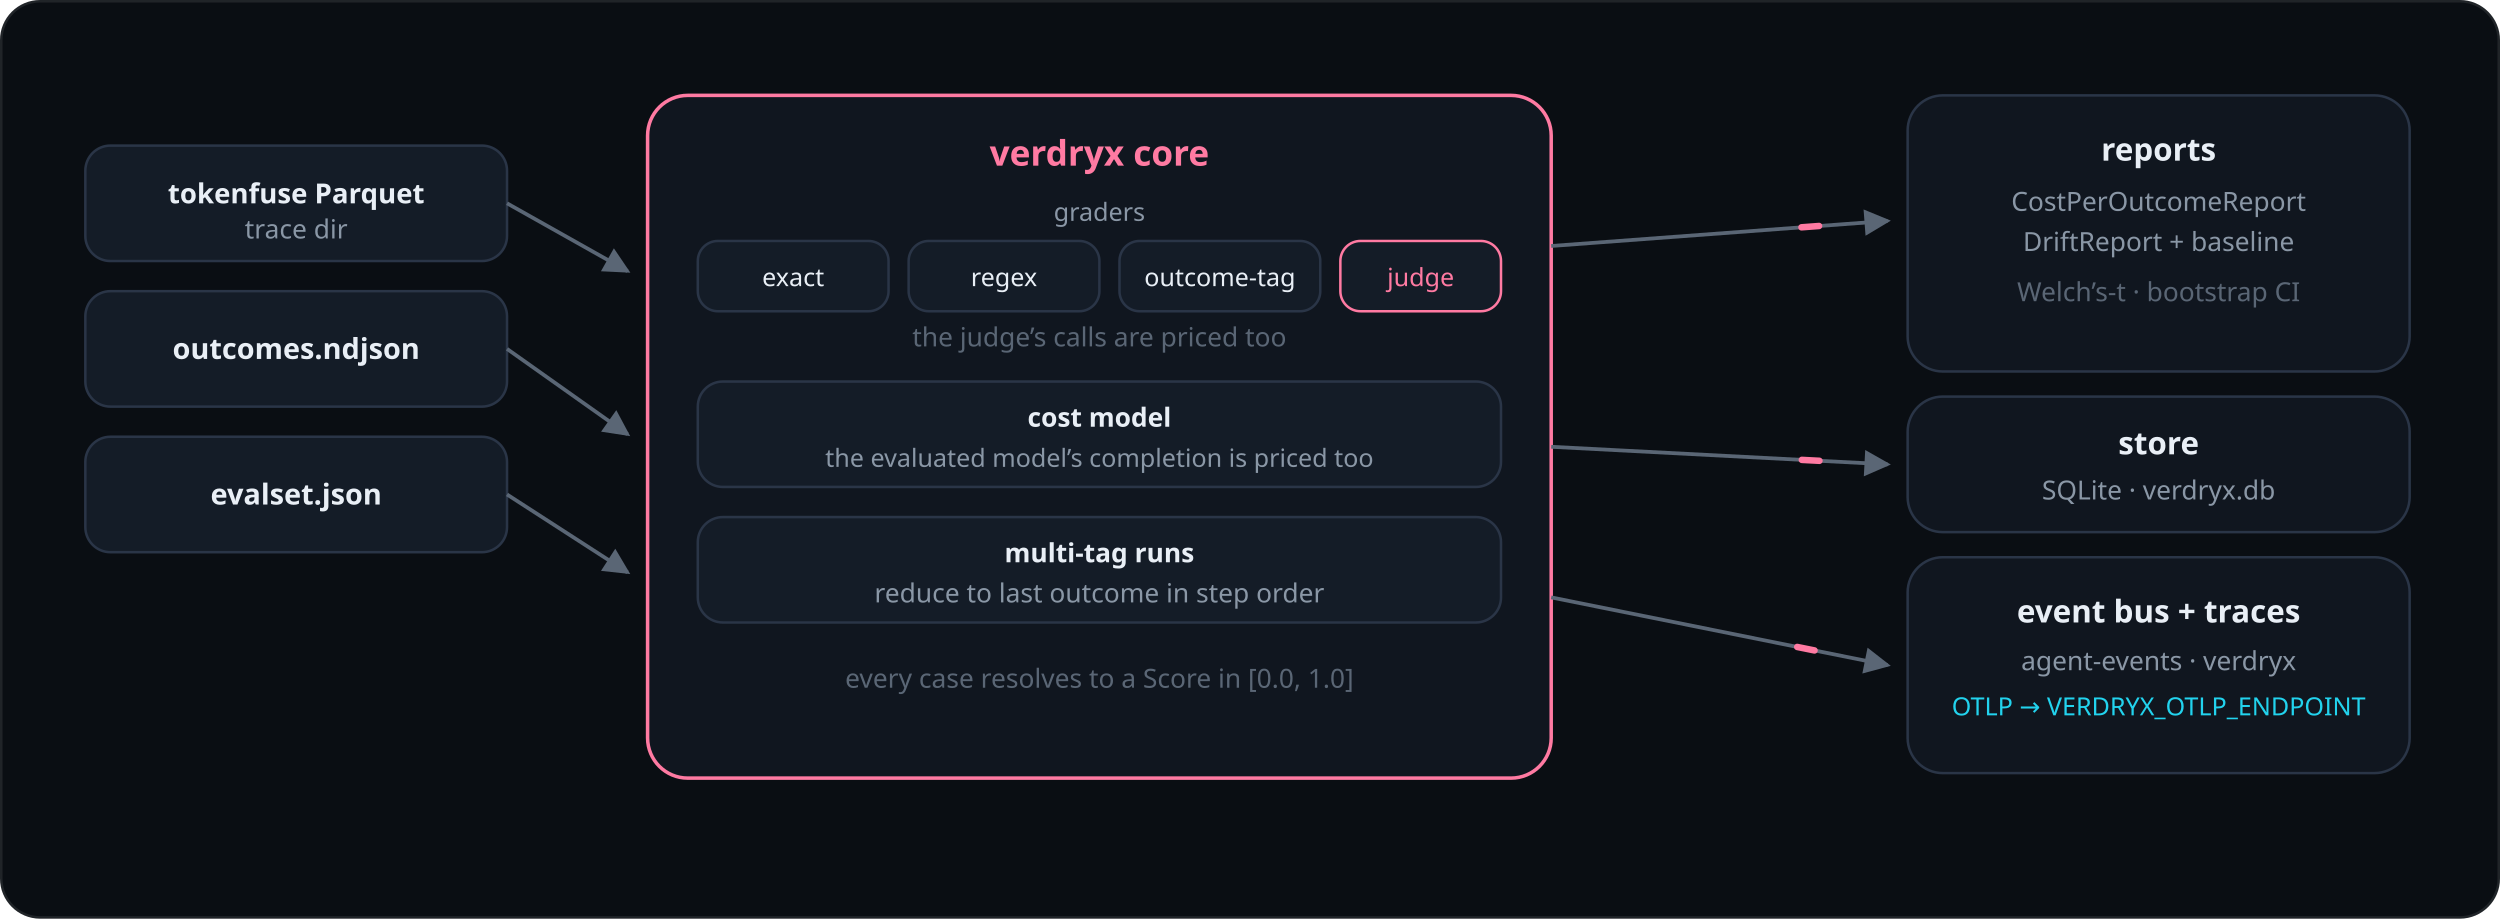
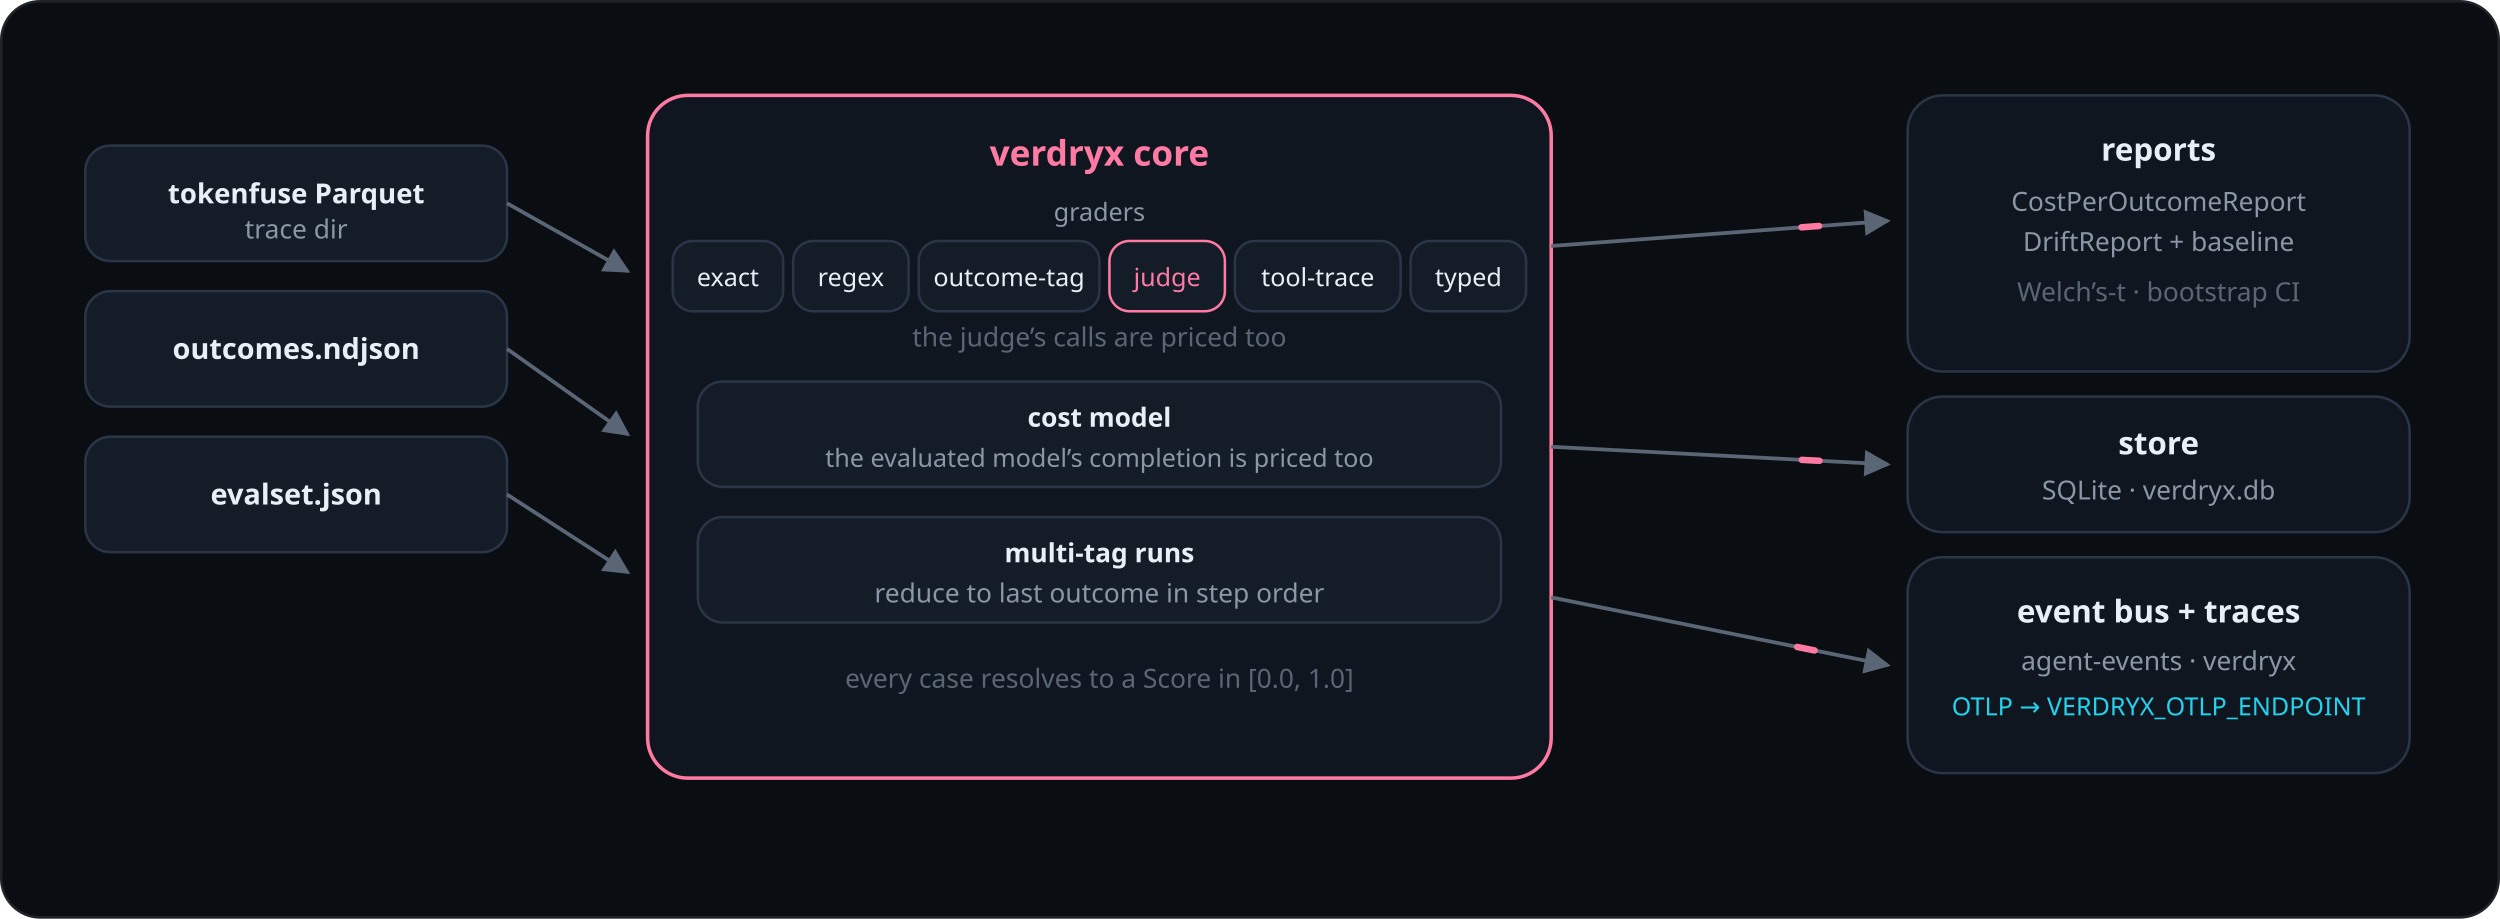
<svg xmlns="http://www.w3.org/2000/svg" viewBox="-18 -18 996 366" width="996" height="366" role="img" aria-label="Verdryx: outcomes judged and priced per resolved case, with drift watched over time">
  <rect x="-18" y="-18" width="996" height="366" rx="16" fill="#0A0E13" />
  <rect x="-17.5" y="-17.5" width="995" height="365" rx="15.5" fill="none" stroke="rgba(255,255,255,.09)" />
  <defs>
    <marker id="a2" viewBox="0 0 8 8" refX="7" refY="4" markerWidth="7" markerHeight="7" orient="auto">
      <path d="M0 0 L8 4 L0 8 z" fill="#5A6675" />
    </marker>
  </defs>
  <g font-family="ui-monospace,Menlo" text-anchor="middle">
    <rect x="16" y="40" width="168" height="46" rx="10" fill="#141C27" stroke="#2a3547" />
    <text x="100" y="63" fill="#E9EFF6" font-size="11" font-weight="700">tokenfuse Parquet</text>
    <text x="100" y="77" fill="#8A97A6" font-size="10.5">trace dir</text>
    <rect x="16" y="98" width="168" height="46" rx="10" fill="#141C27" stroke="#2a3547" />
    <text x="100" y="125" fill="#E9EFF6" font-size="11.5" font-weight="700">outcomes.ndjson</text>
    <rect x="16" y="156" width="168" height="46" rx="10" fill="#141C27" stroke="#2a3547" />
    <text x="100" y="183" fill="#E9EFF6" font-size="11.5" font-weight="700">evalset.json</text>
    <rect x="240" y="20" width="360" height="272" rx="16" fill="#10161F" stroke="#FF7AA2" stroke-width="1.4">
      <animate attributeName="stroke-opacity" values="1;.45;1" dur="3.4s" repeatCount="indefinite" />
    </rect>
    <text x="420" y="48" fill="#FF7AA2" font-size="14" font-weight="700">verdryx core</text>
    <text x="420" y="70" fill="#8A97A6" font-size="10">graders</text>
    <g font-size="10" fill="#E9EFF6">
-       <rect x="260" y="78" width="76" height="28" rx="8" fill="#141C27" stroke="#2a3547" />
-       <text x="298" y="96">exact</text>
-       <rect x="344" y="78" width="76" height="28" rx="8" fill="#141C27" stroke="#2a3547" />
-       <text x="382" y="96">regex</text>
-       <rect x="428" y="78" width="80" height="28" rx="8" fill="#141C27" stroke="#2a3547" />
-       <text x="468" y="96">outcome-tag</text>
-       <rect x="516" y="78" width="64" height="28" rx="8" fill="#141C27" stroke="#FF7AA2" />
-       <text x="548" y="96" fill="#FF7AA2">judge</text>
+       <rect x="250" y="78" width="44" height="28" rx="8" fill="#141C27" stroke="#2a3547" />
+       <text x="272" y="96">exact</text>
+       <rect x="298" y="78" width="46" height="28" rx="8" fill="#141C27" stroke="#2a3547" />
+       <text x="321" y="96">regex</text>
+       <rect x="348" y="78" width="72" height="28" rx="8" fill="#141C27" stroke="#2a3547" />
+       <text x="384" y="96">outcome-tag</text>
+       <rect x="424" y="78" width="46" height="28" rx="8" fill="#141C27" stroke="#FF7AA2" />
+       <text x="447" y="96" fill="#FF7AA2">judge</text>
+       <rect x="474" y="78" width="66" height="28" rx="8" fill="#141C27" stroke="#2a3547" />
+       <text x="507" y="96">tool-trace</text>
+       <rect x="544" y="78" width="46" height="28" rx="8" fill="#141C27" stroke="#2a3547" />
+       <text x="567" y="96">typed</text>
    </g>
    <text x="420" y="120" fill="#5A6675" font-size="10.5">the judge’s calls are priced too</text>
    <rect x="260" y="134" width="320" height="42" rx="10" fill="#141C27" stroke="#2a3547" />
    <text x="420" y="152" fill="#E9EFF6" font-size="10.5" font-weight="700">cost model</text>
    <text x="420" y="168" fill="#8A97A6" font-size="10">the evaluated model’s completion is priced too</text>
    <rect x="260" y="188" width="320" height="42" rx="10" fill="#141C27" stroke="#2a3547" />
    <text x="420" y="206" fill="#E9EFF6" font-size="10.5" font-weight="700">multi-tag runs</text>
    <text x="420" y="222" fill="#8A97A6" font-size="10.5">reduce to last outcome in step order</text>
    <text x="420" y="256" fill="#5A6675" font-size="10.5">every case resolves to a Score in [0.0, 1.0]</text>
    <rect x="742" y="20" width="200" height="110" rx="14" fill="#10161F" stroke="#2a3547" />
    <text x="842" y="46" fill="#E9EFF6" font-size="12.5" font-weight="700">reports</text>
    <text x="842" y="66" fill="#8A97A6" font-size="10.5">CostPerOutcomeReport</text>
    <text x="842" y="82" fill="#8A97A6" font-size="10.5">DriftReport + baseline</text>
    <text x="842" y="102" fill="#5A6675" font-size="10.5">Welch’s-t · bootstrap CI</text>
    <rect x="742" y="140" width="200" height="54" rx="14" fill="#10161F" stroke="#2a3547" />
    <text x="842" y="163" fill="#E9EFF6" font-size="12.5" font-weight="700">store</text>
    <text x="842" y="181" fill="#8A97A6" font-size="10.5">SQLite · verdryx.db</text>
    <rect x="742" y="204" width="200" height="86" rx="14" fill="#10161F" stroke="#2a3547" />
    <text x="842" y="230" fill="#E9EFF6" font-size="12.5" font-weight="700">event bus + traces</text>
    <text x="842" y="249" fill="#8A97A6" font-size="10.5">agent-events · verdryx</text>
    <text x="842" y="267" fill="#22D3EE" font-size="10">OTLP → VERDRYX_OTLP_ENDPOINT</text>
  </g>
  <g stroke="#5A6675" stroke-width="1.5" class="flow">
    <line x1="184" y1="63" x2="232" y2="90" marker-end="url(#a2)" />
    <line x1="184" y1="121" x2="232" y2="155" marker-end="url(#a2)" />
    <line x1="184" y1="179" x2="232" y2="210" marker-end="url(#a2)" />
    <line x1="600" y1="80" x2="734" y2="70" marker-end="url(#a2)" />
    <line x1="600" y1="160" x2="734" y2="167" marker-end="url(#a2)" />
    <line x1="600" y1="220" x2="734" y2="247" marker-end="url(#a2)" />
  </g>
  <g fill="none">
    <line x1="184" y1="63" x2="232" y2="90" pathLength="100" stroke="#FF7AA2" stroke-width="2.6" stroke-linecap="round" stroke-dasharray="7 100" stroke-dashoffset="7">
      <animate attributeName="stroke-dashoffset" from="7" to="-100" dur="2.4s" begin="-0.00s" repeatCount="indefinite" />
    </line>
    <line x1="184" y1="121" x2="232" y2="155" pathLength="100" stroke="#FF7AA2" stroke-width="2.6" stroke-linecap="round" stroke-dasharray="7 100" stroke-dashoffset="7">
      <animate attributeName="stroke-dashoffset" from="7" to="-100" dur="2.4s" begin="-0.37s" repeatCount="indefinite" />
    </line>
    <line x1="184" y1="179" x2="232" y2="210" pathLength="100" stroke="#FF7AA2" stroke-width="2.6" stroke-linecap="round" stroke-dasharray="7 100" stroke-dashoffset="7">
      <animate attributeName="stroke-dashoffset" from="7" to="-100" dur="2.4s" begin="-0.74s" repeatCount="indefinite" />
    </line>
    <line x1="600" y1="80" x2="734" y2="70" pathLength="100" stroke="#FF7AA2" stroke-width="2.6" stroke-linecap="round" stroke-dasharray="7 100" stroke-dashoffset="7">
      <animate attributeName="stroke-dashoffset" from="7" to="-100" dur="2.4s" begin="-1.11s" repeatCount="indefinite" />
    </line>
    <line x1="600" y1="160" x2="734" y2="167" pathLength="100" stroke="#FF7AA2" stroke-width="2.6" stroke-linecap="round" stroke-dasharray="7 100" stroke-dashoffset="7">
      <animate attributeName="stroke-dashoffset" from="7" to="-100" dur="2.4s" begin="-1.48s" repeatCount="indefinite" />
    </line>
    <line x1="600" y1="220" x2="734" y2="247" pathLength="100" stroke="#FF7AA2" stroke-width="2.6" stroke-linecap="round" stroke-dasharray="7 100" stroke-dashoffset="7">
      <animate attributeName="stroke-dashoffset" from="7" to="-100" dur="2.4s" begin="-1.85s" repeatCount="indefinite" />
    </line>
  </g>
</svg>
